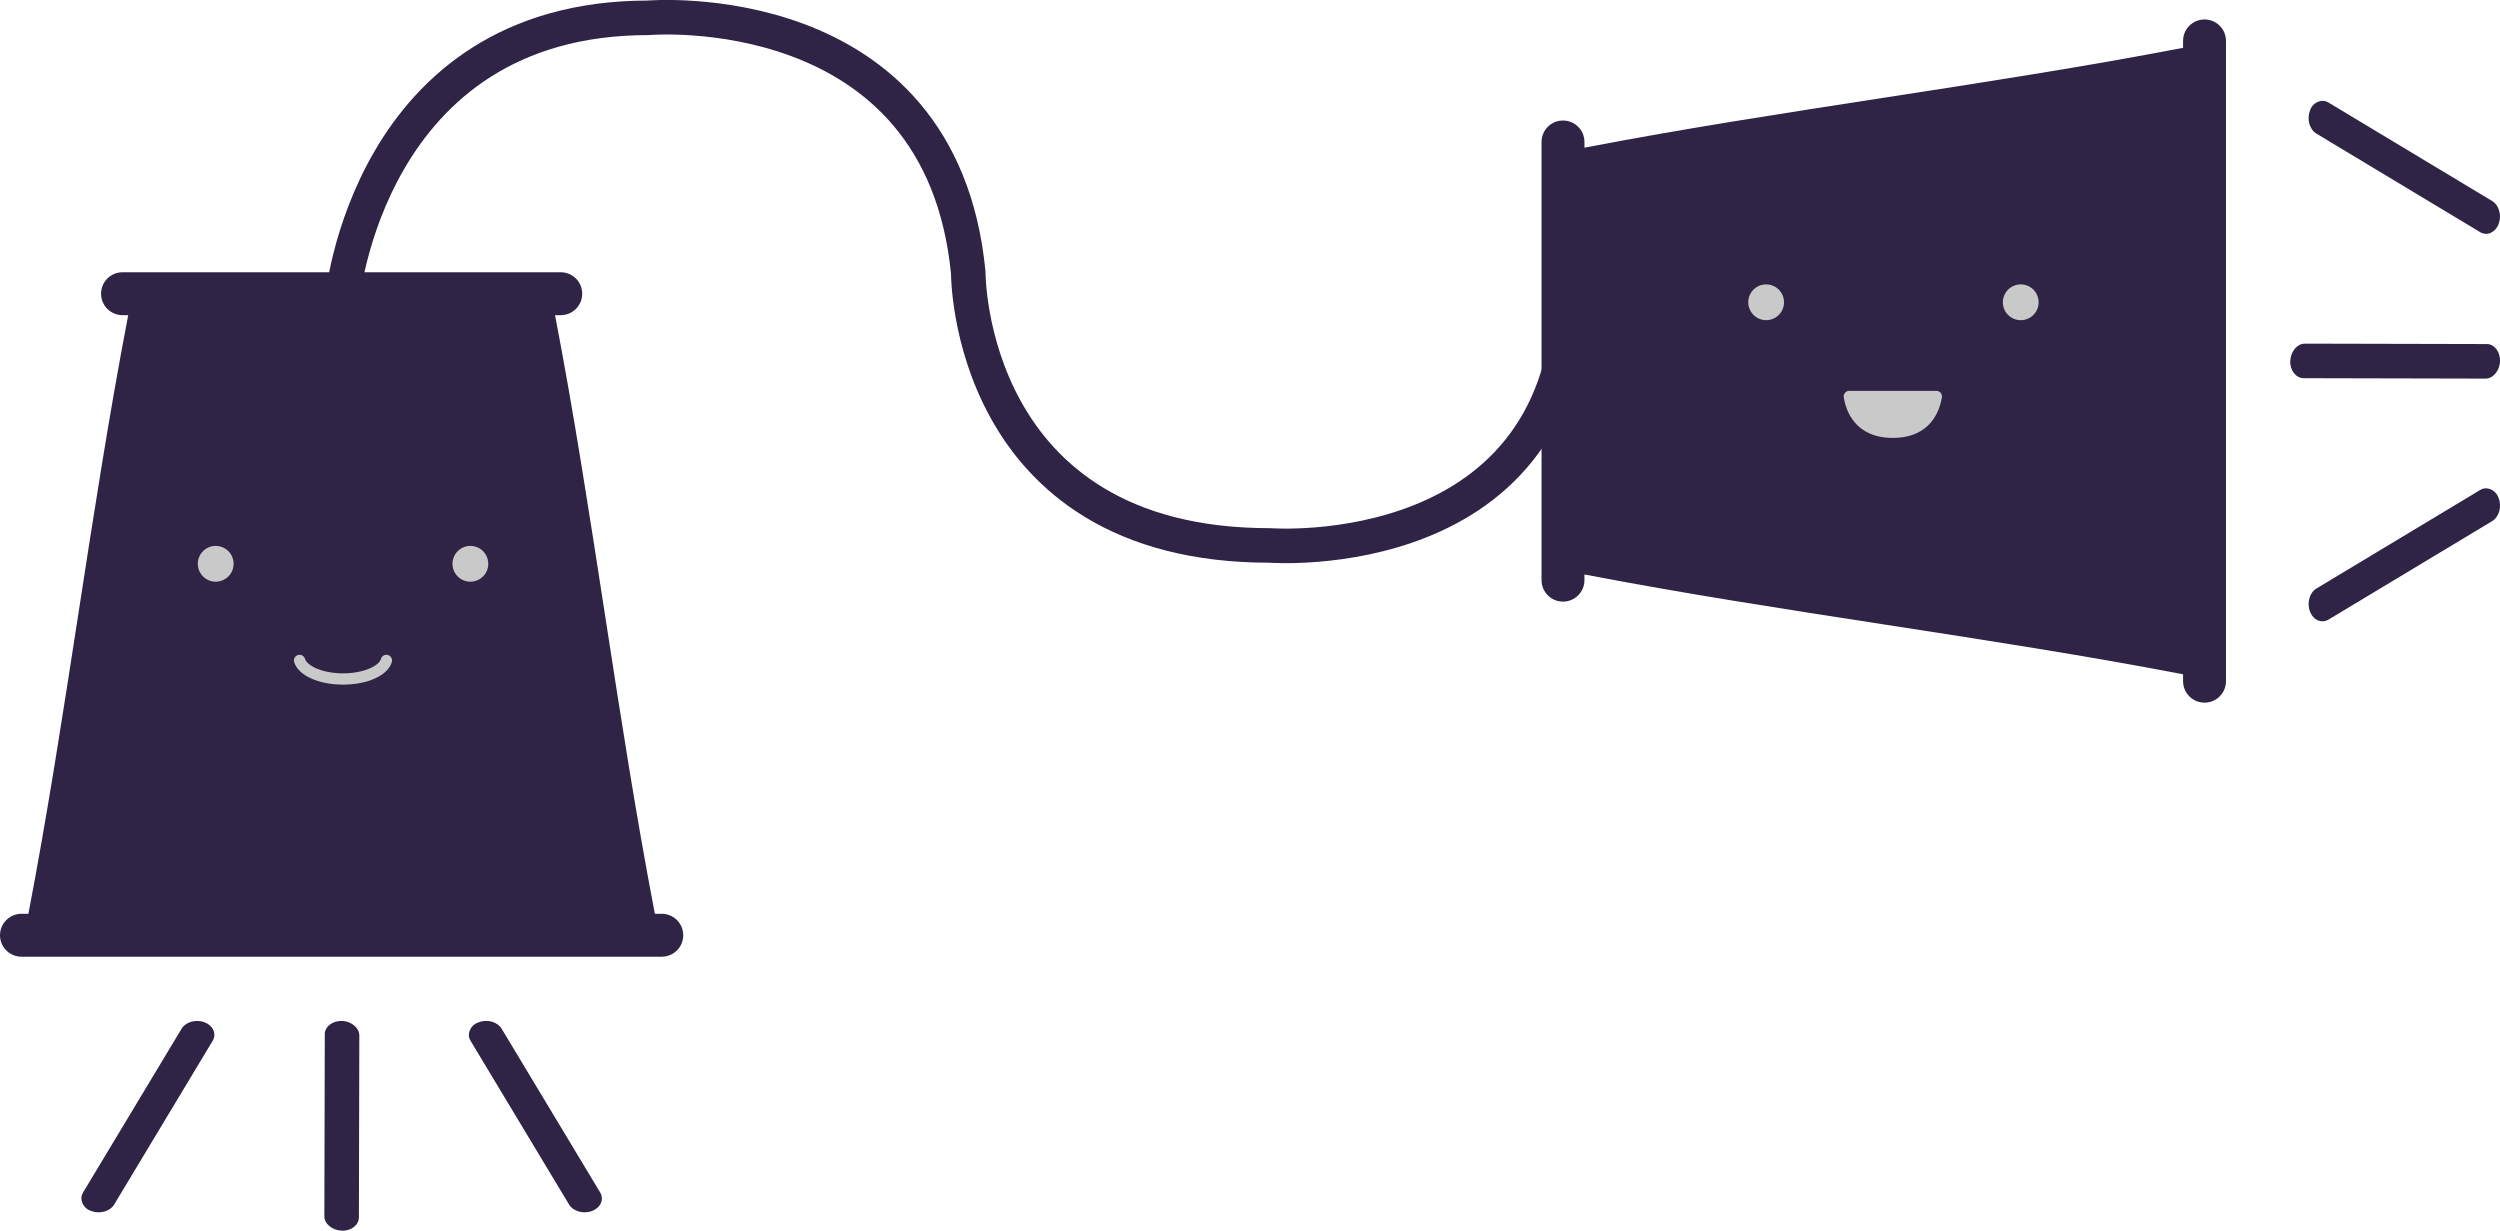
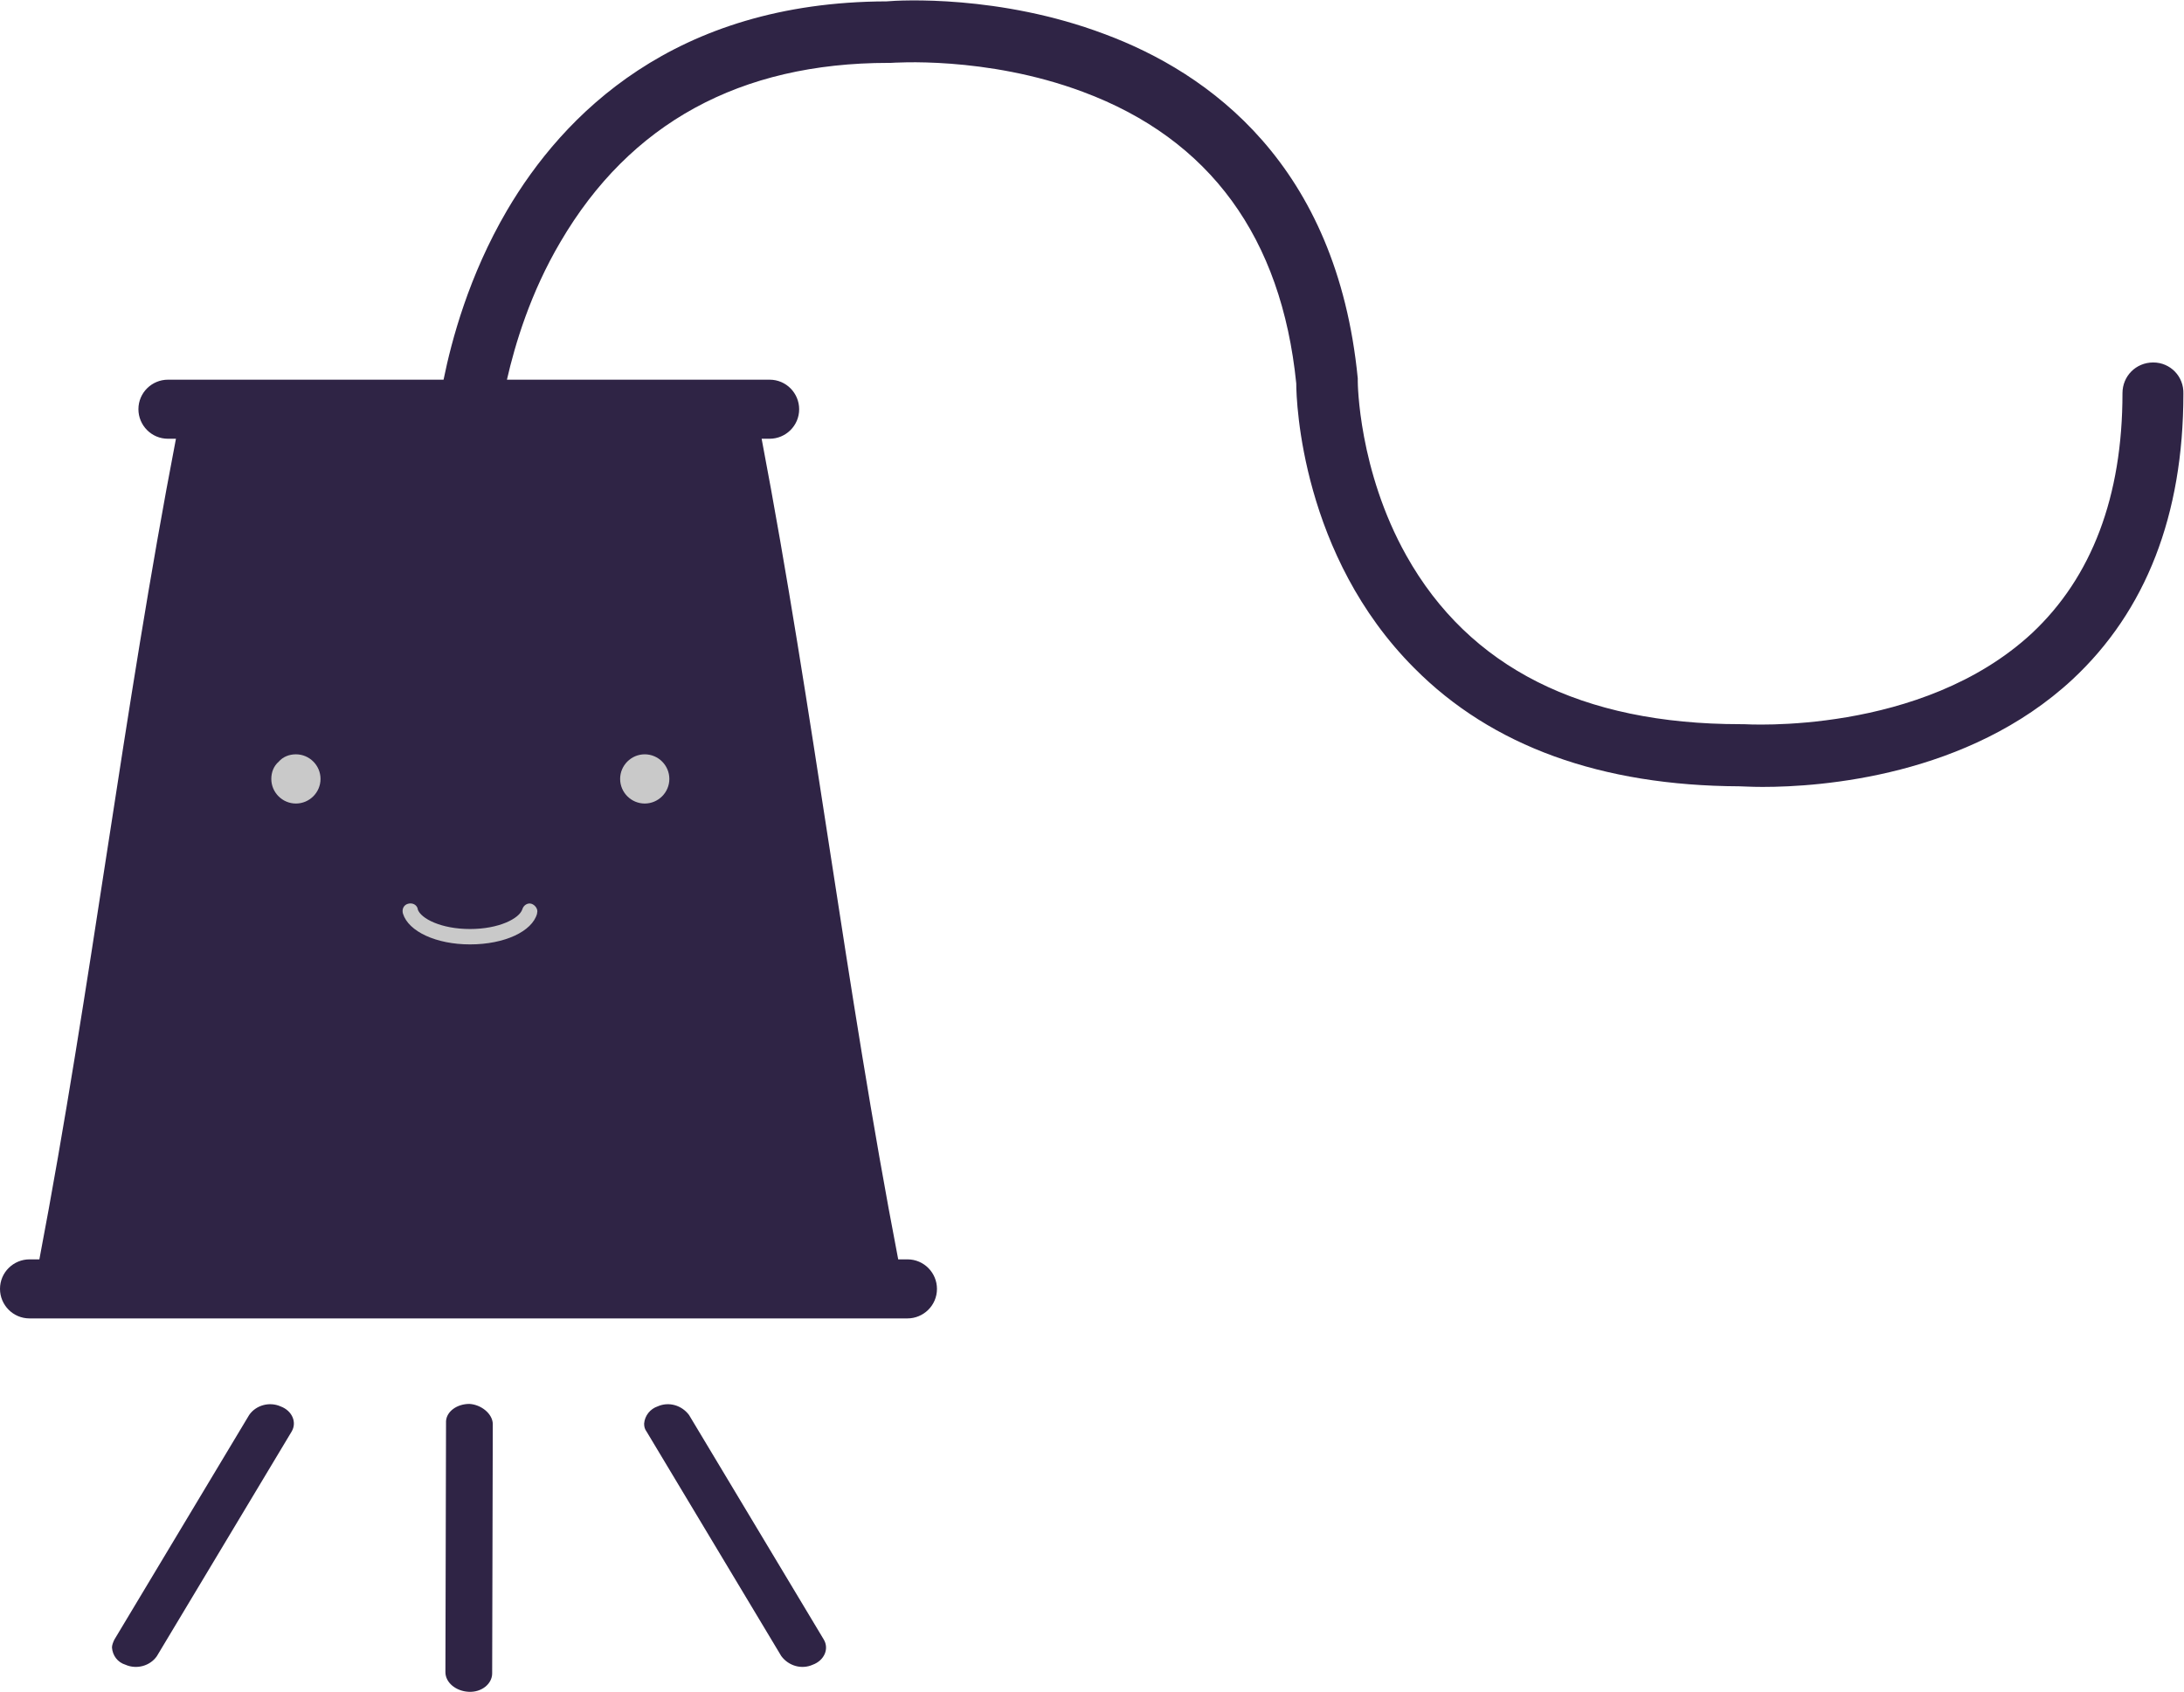
- <svg xmlns="http://www.w3.org/2000/svg" viewBox="0 0 723.58 356.21">
-   <defs>
-     <style>.cls-1{fill:#2f2445;}.cls-2{fill:#c9c9c9;}.cls-3{fill:none;stroke:#2f2445;stroke-linecap:round;stroke-linejoin:round;stroke-width:10px;}</style>
-   </defs>
-   <g id="Layer_2" data-name="Layer 2">
-     <g id="_3._Better_Communicate" data-name="3. Better Communicate">
-       <path class="cls-1" d="M135.7,299.51a4,4,0,0,1,2.83-3.62c2.48-1,5.47-.13,6.67,1.87l28.5,47.37c1.2,2,.16,4.4-2.32,5.36s-5.48.13-6.68-1.87l-28.5-47.37A3.35,3.35,0,0,1,135.7,299.51Z" />
-       <path class="cls-1" d="M23.55,346.87a3.35,3.35,0,0,1,.5-1.74l28.5-47.37c1.2-2,4.19-2.83,6.67-1.87s3.53,3.36,2.33,5.36l-28.5,47.37c-1.2,2-4.19,2.83-6.68,1.87A4,4,0,0,1,23.55,346.87Z" />
-       <path class="cls-1" d="M94,299.08c.18-2.08,2.35-3.67,5-3.59s5,2,5,4.18l-.12,52.67c0,2.21-2.25,4-5,3.86s-5-1.95-5-4.17l.12-52.68C93.94,299.26,94,299.17,94,299.08Z" />
-       <path class="cls-1" d="M191.54,264.48h-2c-11-57.26-17.9-116-28.89-173.26h1.65a6.21,6.21,0,1,0,0-12.42H35.46a6.21,6.21,0,0,0,0,12.42h1.65c-11,57.25-17.92,116-28.89,173.26h-2A6.21,6.21,0,0,0,0,270.69H0a6.21,6.21,0,0,0,6.21,6.21H191.54a6.21,6.21,0,0,0,6.21-6.21h0A6.21,6.21,0,0,0,191.54,264.48Z" />
-       <path class="cls-2" d="M136.15,158a5.18,5.18,0,1,1-5.19,5.18A5.19,5.19,0,0,1,136.15,158Z" />
-       <path class="cls-2" d="M62.44,158a5.18,5.18,0,1,1-5.19,5.18A5.18,5.18,0,0,1,62.44,158Z" />
-       <path class="cls-2" d="M99.28,198.15c-7.19,0-13-2.69-14.14-6.54a1.63,1.63,0,1,1,3.13-.93c.6,2,5,4.21,11,4.21s10.44-2.18,11-4.21a1.63,1.63,0,0,1,3.13.93C112.31,195.46,106.48,198.15,99.28,198.15Z" />
-       <path class="cls-1" d="M719.56,141.33a4.05,4.05,0,0,1,3.62,2.82c1,2.49.13,5.48-1.87,6.68l-47.37,28.5c-2,1.2-4.4.16-5.36-2.33s-.13-5.47,1.87-6.67l47.37-28.5A3.32,3.32,0,0,1,719.56,141.33Z" />
-       <path class="cls-1" d="M672.19,29.18a3.38,3.38,0,0,1,1.75.5l47.37,28.5c2,1.2,2.83,4.19,1.87,6.67s-3.37,3.53-5.36,2.33l-47.37-28.5c-2-1.2-2.84-4.19-1.87-6.68A4,4,0,0,1,672.19,29.18Z" />
-       <path class="cls-1" d="M720,99.58c2.09.18,3.68,2.35,3.59,5s-2,5-4.17,5l-52.67-.12c-2.21,0-4-2.25-3.87-5s2-5,4.18-5l52.67.12Z" />
-       <path class="cls-1" d="M631.85,11.84v2c-57.26,11-116,17.91-173.26,28.9V41.09a6.21,6.21,0,0,0-12.42,0V167.92a6.21,6.21,0,0,0,12.42,0v-1.65c57.26,11,116,17.92,173.26,28.89v2a6.21,6.21,0,0,0,6.21,6.21h0a6.21,6.21,0,0,0,6.21-6.21V11.84a6.21,6.21,0,0,0-6.21-6.21h0A6.21,6.21,0,0,0,631.85,11.84Z" />
-       <path class="cls-2" d="M584.88,82.31a5.18,5.18,0,1,1-5.19,5.18A5.18,5.18,0,0,1,584.88,82.31Z" />
-       <path class="cls-2" d="M511.16,82.31A5.18,5.18,0,1,1,506,87.49,5.18,5.18,0,0,1,511.16,82.31Z" />
-       <path class="cls-2" d="M562.05,115c-.61,3.74-3.18,11.74-14.21,11.74s-13.6-8-14.2-11.74a1.62,1.62,0,0,1,1.6-1.88h25.2A1.63,1.63,0,0,1,562.05,115Z" />
-       <path class="cls-3" d="M99,87.16s7.25-82,88.58-82c0,0,84.84-7.33,92.67,73.82,0,0-.34,78.94,87.33,78.89,0,0,87.09,6.67,87.09-76.33" />
-     </g>
+ <svg xmlns="http://www.w3.org/2000/svg" version="1.1" id="Layer_1" x="0px" y="0px" viewBox="0 0 355 275" style="enable-background:new 0 0 355 275;" xml:space="preserve">
+   <style type="text/css">
+ 	.st0{fill:#2F2445;}
+ 	.st1{fill:#C9C9C9;}
+ </style>
+   <g id="_3._Better_Communicate" transform="translate(0 5.023)">
+     <path class="st0" d="M80.1,226.5L80,267c0,1.7-1.7,3.1-3.8,3c-2.1-0.1-3.8-1.5-3.8-3.2l0.1-40.6c0-0.1,0-0.1,0-0.2   c0.1-1.6,1.8-2.8,3.8-2.8C78.2,223.3,80.1,224.8,80.1,226.5z M45.6,223.6c-1.8-0.8-4-0.2-5.1,1.4l-21.9,36.5   c-0.2,0.4-0.4,0.9-0.4,1.3c0.1,1.3,0.9,2.4,2.2,2.8c1.8,0.8,4,0.2,5.1-1.4l21.9-36.5C48.3,226.2,47.5,224.3,45.6,223.6z M112,225   c-1.2-1.6-3.3-2.2-5.1-1.4c-1.2,0.4-2.1,1.5-2.2,2.8h0c0,0.5,0.1,0.9,0.4,1.3l21.9,36.5c1.2,1.6,3.3,2.2,5.1,1.4   c1.9-0.7,2.7-2.6,1.8-4.1L112,225z M350,53.9c-2.8,0-5,2.2-5,5c0,16.8-5,29.9-14.7,39c-18,16.7-46.6,14.8-46.9,14.8   c-0.1,0-0.3,0-0.4,0c0,0,0,0-0.1,0c-25.8,0-44.1-9.2-54.3-27.4c-7.8-13.9-7.9-28.1-7.9-28.3c0-0.2,0-0.3,0-0.5   c-3.4-34.8-24.2-49.7-41.2-56c-17-6.4-33.2-5.5-35.4-5.3c-34.6,0.1-52.6,18.5-61.7,34c-6.2,10.6-9,21.1-10.3,27.5H27.3   c-2.6,0-4.8,2.1-4.8,4.8c0,2.6,2.1,4.8,4.8,4.8h1.3c-8.5,44.1-13.8,89.3-22.2,133.4H4.8c-2.6,0-4.8,2.1-4.8,4.8c0,0,0,0,0,0   c0,2.6,2.1,4.8,4.8,4.8h142.7c2.6,0,4.8-2.1,4.8-4.8c0-2.6-2.1-4.8-4.8-4.8h-1.5c-8.5-44.1-13.8-89.3-22.2-133.4h1.3   c2.6,0,4.8-2.1,4.8-4.8c0-2.6-2.1-4.8-4.8-4.8H82.4c1.3-5.7,3.8-14.1,8.7-22.4c11.3-19.3,29.2-29.1,53.3-29.1c0.1,0,0.3,0,0.4,0   c0.2,0,15.4-1.2,31.2,4.7c20.7,7.7,32.3,23.7,34.7,47.4c0,3.1,0.9,28,19.2,46.3c12.6,12.7,30.4,19.1,52.8,19.2   c0.5,0,1.9,0.1,3.8,0.1c9.5,0,33.4-1.7,50.4-17.5c11.9-11.1,18-26.7,18-46.4C355,56.2,352.8,53.9,350,53.9z" />
+     <path class="st1" d="M104.8,117.6c2.2,0,4,1.8,4,4s-1.8,4-4,4c-2.2,0-4-1.8-4-4C100.8,119.4,102.6,117.6,104.8,117.6   C104.8,117.6,104.8,117.6,104.8,117.6z M48.1,117.6c2.2,0,4,1.8,4,4c0,2.2-1.8,4-4,4s-4-1.8-4-4c0-1.1,0.4-2.1,1.2-2.8   C46,118,47,117.6,48.1,117.6z M76.4,148.5c-5.5,0-10-2.1-10.9-5c-0.2-0.7,0.1-1.4,0.8-1.6c0.7-0.2,1.4,0.1,1.6,0.8c0,0,0,0,0,0.1   c0.5,1.5,3.8,3.2,8.5,3.2s8-1.7,8.5-3.2c0.2-0.7,0.9-1.1,1.5-0.9s1.1,0.9,0.9,1.5c0,0,0,0,0,0.1C86.5,146.4,82,148.5,76.4,148.5z" />
  </g>
</svg>
